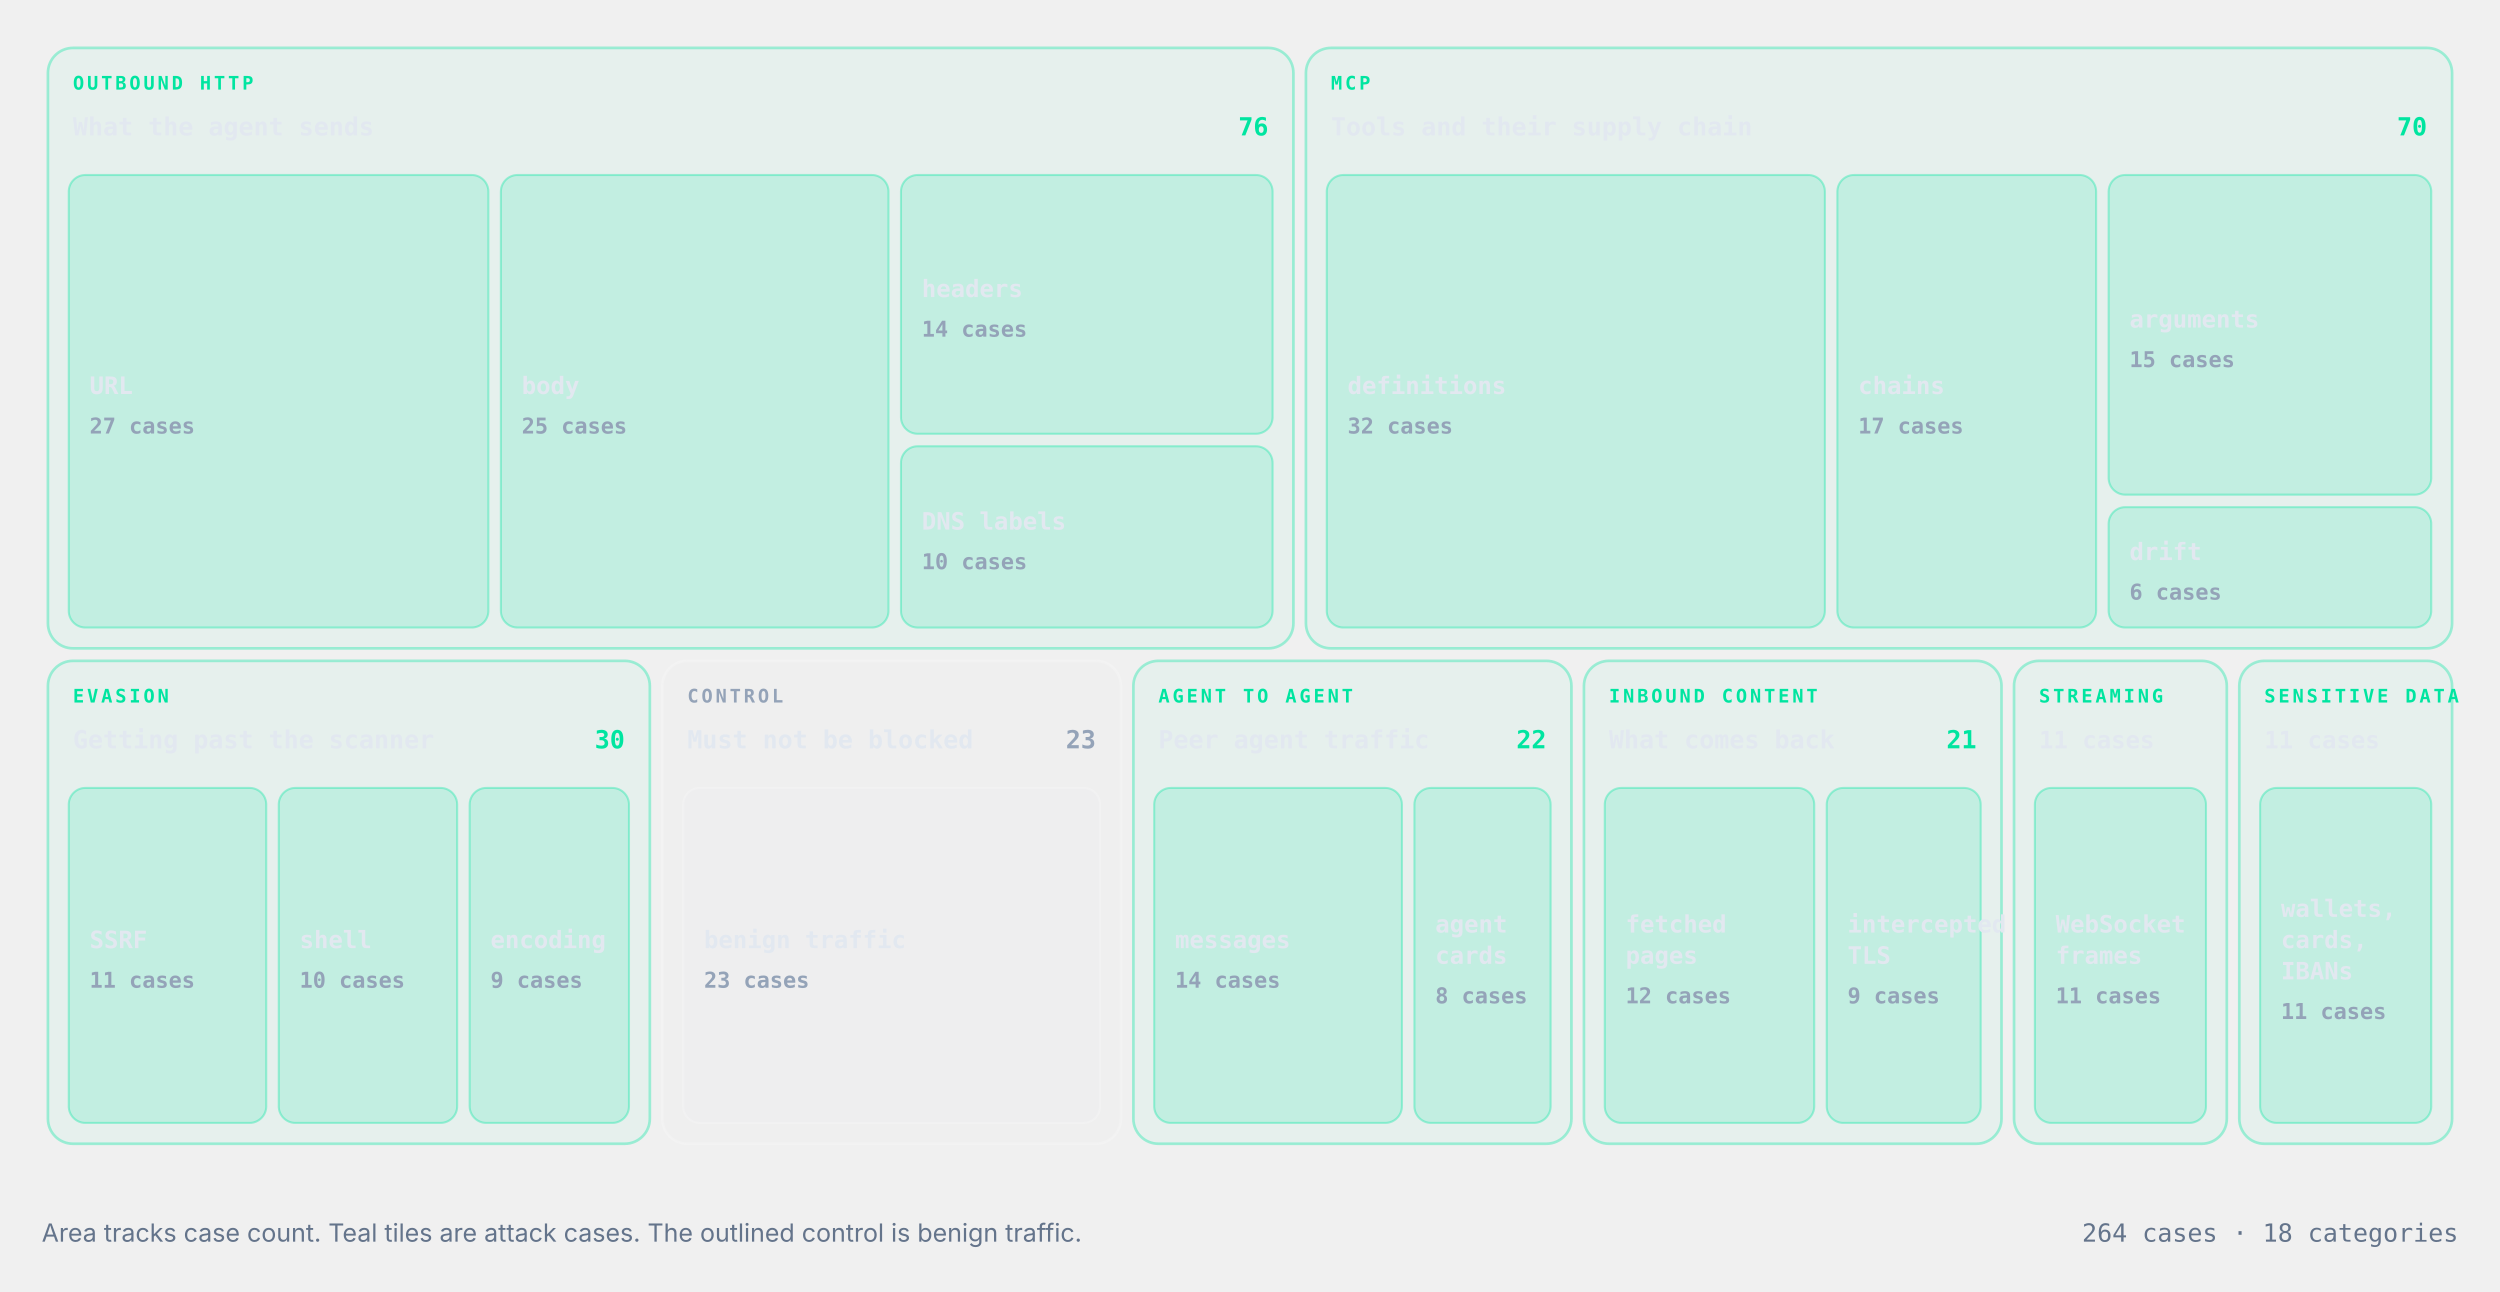
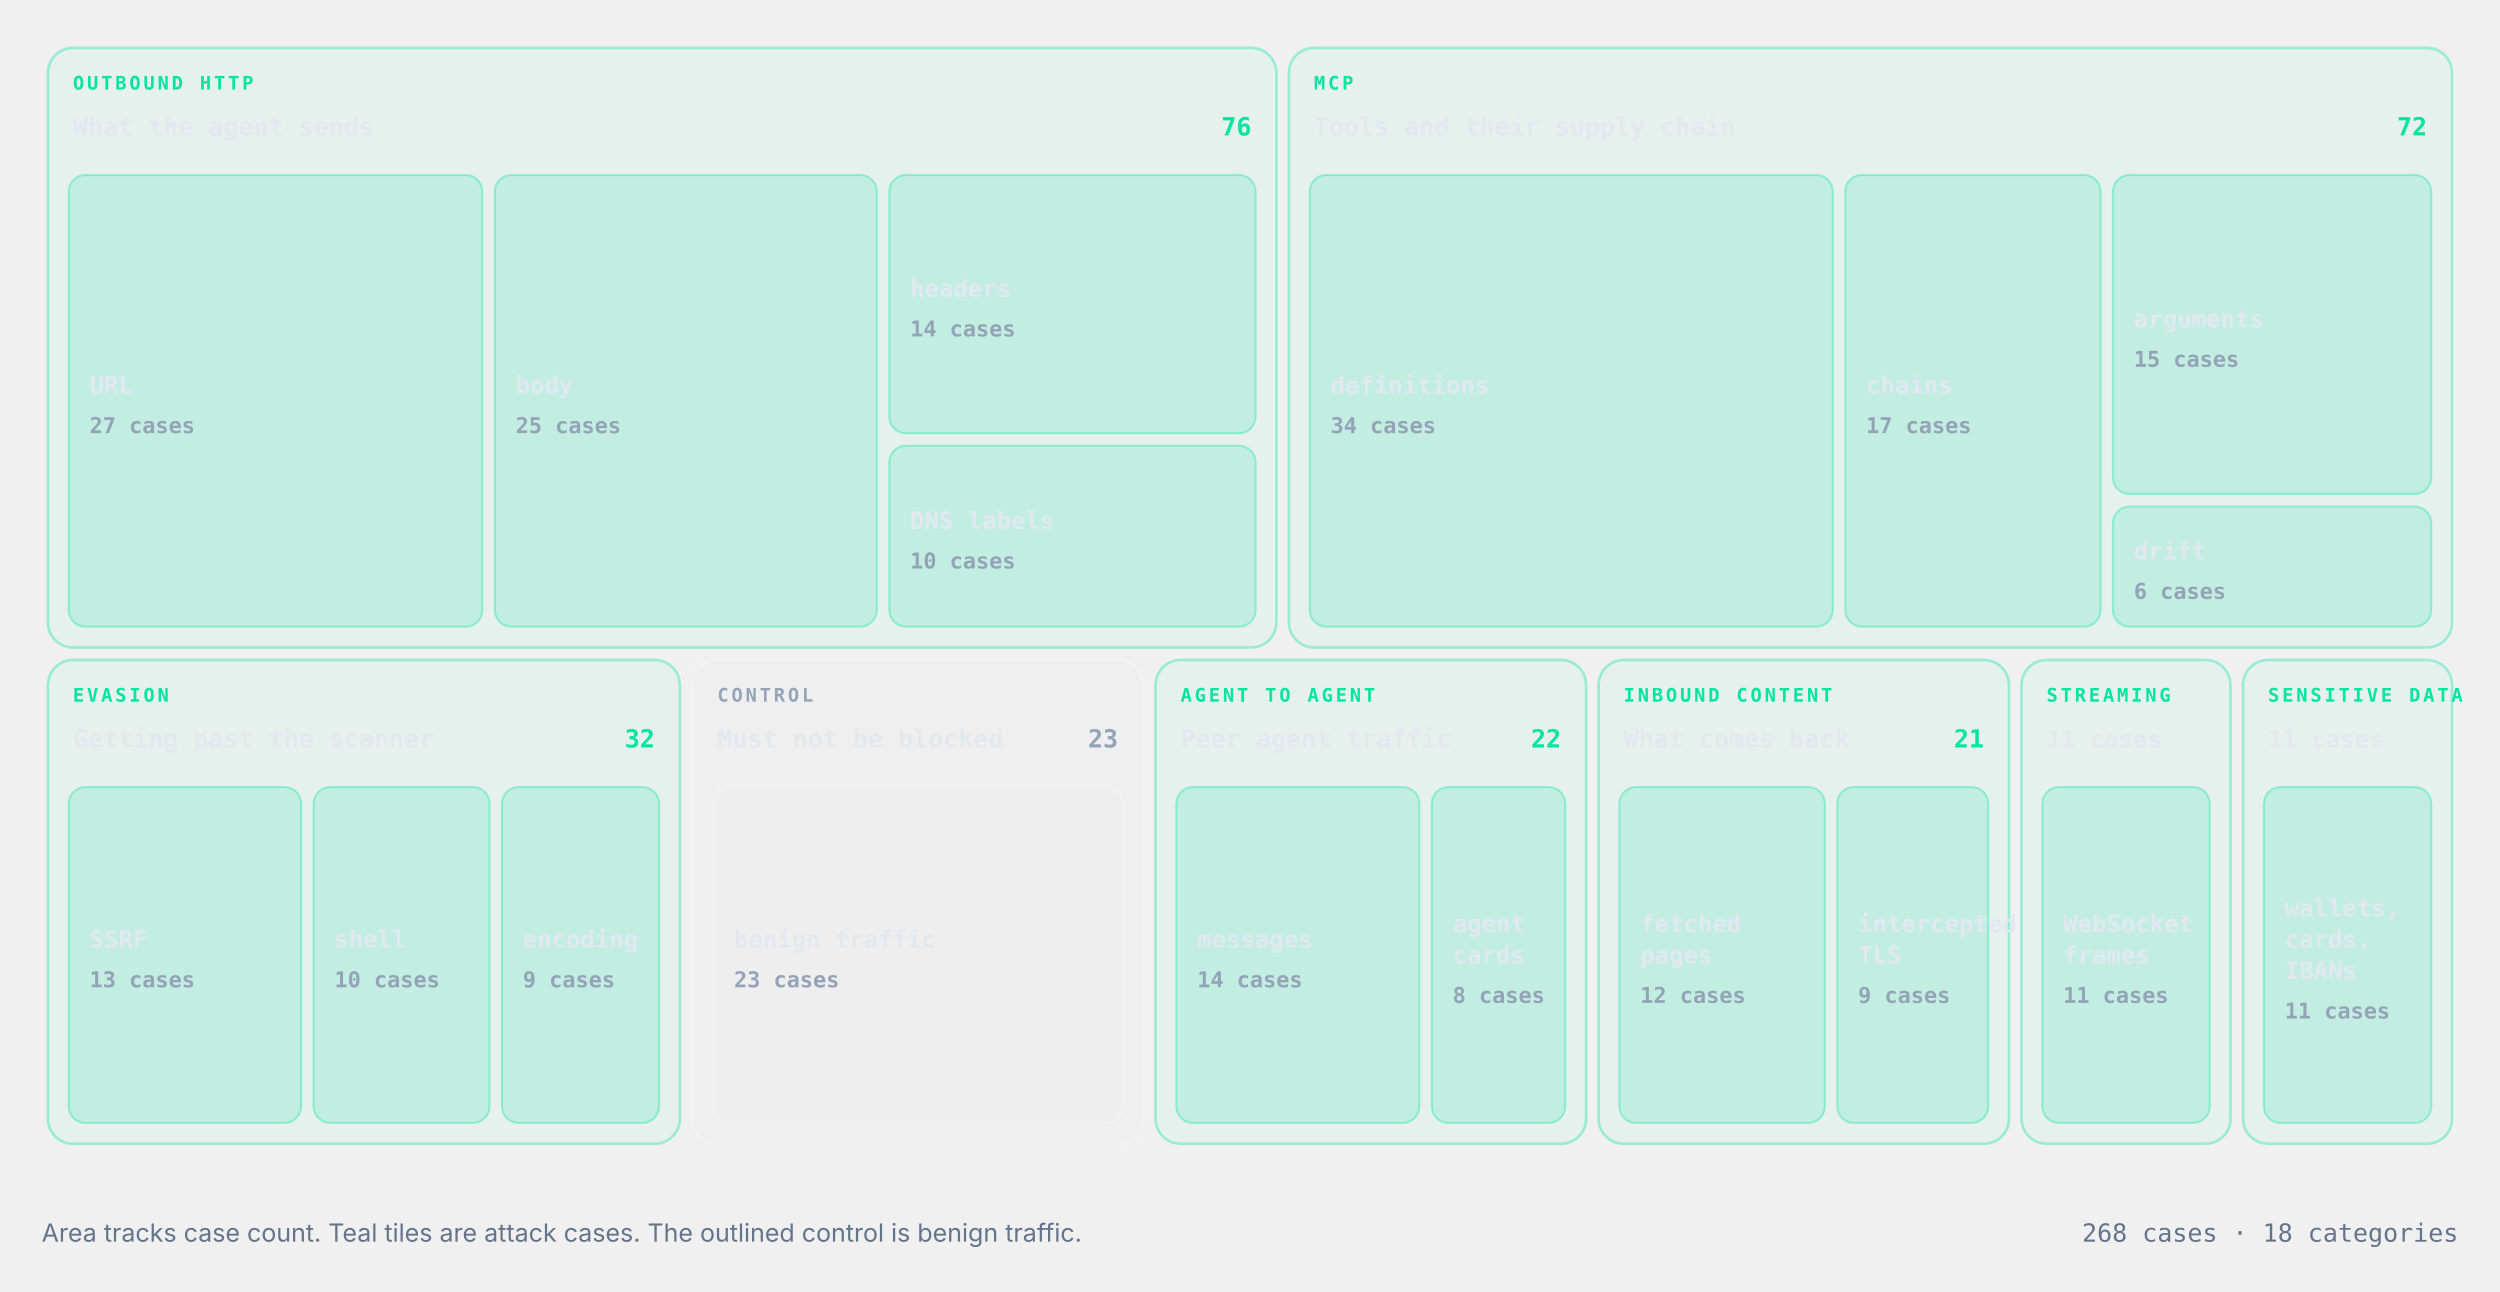
- <svg xmlns="http://www.w3.org/2000/svg" width="1200" height="620" viewBox="0 0 1200 620" role="img" aria-label="The corpus as a treemap where area is case count. Groups by attacked surface: What the agent sends 76 cases, What comes back 21 cases, Tools and their supply chain 70 cases, Peer agent traffic 22 cases, Long-lived connections 11 cases, Getting past the scanner 30 cases, High-value payloads 11 cases, Must not be blocked 23 cases. The benign control group is outlined because it is scored on the false-positive axis.">
-   <rect x="23" y="23" width="597.84" height="288.21" rx="12" fill="#00e5a0" fill-opacity="0.045" stroke="#00e5a0" stroke-opacity="0.35" stroke-width="1.3" data-role="coverage-group" data-group="outbound http" data-count="76" />
-   <rect x="33" y="84" width="201.42" height="217.21" rx="8" fill="#00e5a0" fill-opacity="0.16" stroke="#00e5a0" stroke-opacity="0.35" stroke-width="1" data-role="coverage-category" data-category="url" data-count="27" />
-   <text x="43" y="189.11" font-family="'JetBrains Mono', 'JetBrainsMono Nerd Font', 'Fira Code', ui-monospace, SFMono-Regular, Menlo, monospace" font-size="11.5" fill="#e2e8f0" font-weight="650">URL</text>
-   <text x="43" y="208.11" font-family="'JetBrains Mono', 'JetBrainsMono Nerd Font', 'Fira Code', ui-monospace, SFMono-Regular, Menlo, monospace" font-size="10.5" fill="#94a3b8" font-weight="600">27 cases</text>
-   <rect x="240.42" y="84" width="186.05" height="217.21" rx="8" fill="#00e5a0" fill-opacity="0.16" stroke="#00e5a0" stroke-opacity="0.35" stroke-width="1" data-role="coverage-category" data-category="request_body" data-count="25" />
-   <text x="250.42" y="189.11" font-family="'JetBrains Mono', 'JetBrainsMono Nerd Font', 'Fira Code', ui-monospace, SFMono-Regular, Menlo, monospace" font-size="11.5" fill="#e2e8f0" font-weight="650">body</text>
-   <text x="250.42" y="208.11" font-family="'JetBrains Mono', 'JetBrainsMono Nerd Font', 'Fira Code', ui-monospace, SFMono-Regular, Menlo, monospace" font-size="10.5" fill="#94a3b8" font-weight="600">25 cases</text>
-   <rect x="432.47" y="84" width="178.37" height="124.21" rx="8" fill="#00e5a0" fill-opacity="0.16" stroke="#00e5a0" stroke-opacity="0.35" stroke-width="1" data-role="coverage-category" data-category="headers" data-count="14" />
-   <text x="442.47" y="142.6" font-family="'JetBrains Mono', 'JetBrainsMono Nerd Font', 'Fira Code', ui-monospace, SFMono-Regular, Menlo, monospace" font-size="11.5" fill="#e2e8f0" font-weight="650">headers</text>
-   <text x="442.47" y="161.6" font-family="'JetBrains Mono', 'JetBrainsMono Nerd Font', 'Fira Code', ui-monospace, SFMono-Regular, Menlo, monospace" font-size="10.5" fill="#94a3b8" font-weight="600">14 cases</text>
-   <rect x="432.47" y="214.21" width="178.37" height="87.01" rx="8" fill="#00e5a0" fill-opacity="0.16" stroke="#00e5a0" stroke-opacity="0.35" stroke-width="1" data-role="coverage-category" data-category="hostname_exfiltration" data-count="10" />
-   <text x="442.47" y="254.21" font-family="'JetBrains Mono', 'JetBrainsMono Nerd Font', 'Fira Code', ui-monospace, SFMono-Regular, Menlo, monospace" font-size="11.5" fill="#e2e8f0" font-weight="650">DNS labels</text>
-   <text x="442.47" y="273.21" font-family="'JetBrains Mono', 'JetBrainsMono Nerd Font', 'Fira Code', ui-monospace, SFMono-Regular, Menlo, monospace" font-size="10.5" fill="#94a3b8" font-weight="600">10 cases</text>
+ <svg xmlns="http://www.w3.org/2000/svg" width="1200" height="620" viewBox="0 0 1200 620" role="img" aria-label="The corpus as a treemap where area is case count. Groups by attacked surface: What the agent sends 76 cases, What comes back 21 cases, Tools and their supply chain 72 cases, Peer agent traffic 22 cases, Long-lived connections 11 cases, Getting past the scanner 32 cases, High-value payloads 11 cases, Must not be blocked 23 cases. The benign control group is outlined because it is scored on the false-positive axis.">
+   <rect x="23" y="23" width="589.68" height="287.79" rx="12" fill="#00e5a0" fill-opacity="0.045" stroke="#00e5a0" stroke-opacity="0.35" stroke-width="1.3" data-role="coverage-group" data-group="outbound http" data-count="76" />
+   <rect x="33" y="84" width="198.52" height="216.79" rx="8" fill="#00e5a0" fill-opacity="0.16" stroke="#00e5a0" stroke-opacity="0.35" stroke-width="1" data-role="coverage-category" data-category="url" data-count="27" />
+   <text x="43" y="188.9" font-family="'JetBrains Mono', 'JetBrainsMono Nerd Font', 'Fira Code', ui-monospace, SFMono-Regular, Menlo, monospace" font-size="11.5" fill="#e2e8f0" font-weight="650">URL</text>
+   <text x="43" y="207.9" font-family="'JetBrains Mono', 'JetBrainsMono Nerd Font', 'Fira Code', ui-monospace, SFMono-Regular, Menlo, monospace" font-size="10.5" fill="#94a3b8" font-weight="600">27 cases</text>
+   <rect x="237.52" y="84" width="183.37" height="216.79" rx="8" fill="#00e5a0" fill-opacity="0.16" stroke="#00e5a0" stroke-opacity="0.35" stroke-width="1" data-role="coverage-category" data-category="request_body" data-count="25" />
+   <text x="247.52" y="188.9" font-family="'JetBrains Mono', 'JetBrainsMono Nerd Font', 'Fira Code', ui-monospace, SFMono-Regular, Menlo, monospace" font-size="11.5" fill="#e2e8f0" font-weight="650">body</text>
+   <text x="247.52" y="207.9" font-family="'JetBrains Mono', 'JetBrainsMono Nerd Font', 'Fira Code', ui-monospace, SFMono-Regular, Menlo, monospace" font-size="10.5" fill="#94a3b8" font-weight="600">25 cases</text>
+   <rect x="426.88" y="84" width="175.79" height="123.96" rx="8" fill="#00e5a0" fill-opacity="0.16" stroke="#00e5a0" stroke-opacity="0.35" stroke-width="1" data-role="coverage-category" data-category="headers" data-count="14" />
+   <text x="436.88" y="142.48" font-family="'JetBrains Mono', 'JetBrainsMono Nerd Font', 'Fira Code', ui-monospace, SFMono-Regular, Menlo, monospace" font-size="11.5" fill="#e2e8f0" font-weight="650">headers</text>
+   <text x="436.88" y="161.48" font-family="'JetBrains Mono', 'JetBrainsMono Nerd Font', 'Fira Code', ui-monospace, SFMono-Regular, Menlo, monospace" font-size="10.5" fill="#94a3b8" font-weight="600">14 cases</text>
+   <rect x="426.88" y="213.96" width="175.79" height="86.83" rx="8" fill="#00e5a0" fill-opacity="0.16" stroke="#00e5a0" stroke-opacity="0.35" stroke-width="1" data-role="coverage-category" data-category="hostname_exfiltration" data-count="10" />
+   <text x="436.88" y="253.88" font-family="'JetBrains Mono', 'JetBrainsMono Nerd Font', 'Fira Code', ui-monospace, SFMono-Regular, Menlo, monospace" font-size="11.5" fill="#e2e8f0" font-weight="650">DNS labels</text>
+   <text x="436.88" y="272.88" font-family="'JetBrains Mono', 'JetBrainsMono Nerd Font', 'Fira Code', ui-monospace, SFMono-Regular, Menlo, monospace" font-size="10.5" fill="#94a3b8" font-weight="600">10 cases</text>
  <text x="35" y="43" font-family="'JetBrains Mono', 'JetBrainsMono Nerd Font', 'Fira Code', ui-monospace, SFMono-Regular, Menlo, monospace" font-size="9" fill="#00e5a0" font-weight="600" letter-spacing="0.15em">OUTBOUND HTTP</text>
  <text x="35" y="65" font-family="'JetBrains Mono', 'JetBrainsMono Nerd Font', 'Fira Code', ui-monospace, SFMono-Regular, Menlo, monospace" font-size="12" fill="#e2e8f0" font-weight="700">What the agent sends</text>
-   <text x="608.84" y="65" font-family="'JetBrains Mono', 'JetBrainsMono Nerd Font', 'Fira Code', ui-monospace, SFMono-Regular, Menlo, monospace" font-size="12" fill="#00e5a0" font-weight="700" text-anchor="end">76</text>
-   <rect x="626.84" y="23" width="550.16" height="288.21" rx="12" fill="#00e5a0" fill-opacity="0.045" stroke="#00e5a0" stroke-opacity="0.35" stroke-width="1.3" data-role="coverage-group" data-group="mcp" data-count="70" />
-   <rect x="636.84" y="84" width="239.1" height="217.21" rx="8" fill="#00e5a0" fill-opacity="0.16" stroke="#00e5a0" stroke-opacity="0.35" stroke-width="1" data-role="coverage-category" data-category="mcp_tool" data-count="32" />
-   <text x="646.84" y="189.11" font-family="'JetBrains Mono', 'JetBrainsMono Nerd Font', 'Fira Code', ui-monospace, SFMono-Regular, Menlo, monospace" font-size="11.5" fill="#e2e8f0" font-weight="650">definitions</text>
-   <text x="646.84" y="208.11" font-family="'JetBrains Mono', 'JetBrainsMono Nerd Font', 'Fira Code', ui-monospace, SFMono-Regular, Menlo, monospace" font-size="10.5" fill="#94a3b8" font-weight="600">32 cases</text>
-   <rect x="881.94" y="84" width="124.21" height="217.21" rx="8" fill="#00e5a0" fill-opacity="0.16" stroke="#00e5a0" stroke-opacity="0.35" stroke-width="1" data-role="coverage-category" data-category="mcp_chain" data-count="17" />
-   <text x="891.94" y="189.11" font-family="'JetBrains Mono', 'JetBrainsMono Nerd Font', 'Fira Code', ui-monospace, SFMono-Regular, Menlo, monospace" font-size="11.5" fill="#e2e8f0" font-weight="650">chains</text>
-   <text x="891.94" y="208.11" font-family="'JetBrains Mono', 'JetBrainsMono Nerd Font', 'Fira Code', ui-monospace, SFMono-Regular, Menlo, monospace" font-size="10.5" fill="#94a3b8" font-weight="600">17 cases</text>
-   <rect x="1012.15" y="84" width="154.85" height="153.44" rx="8" fill="#00e5a0" fill-opacity="0.16" stroke="#00e5a0" stroke-opacity="0.35" stroke-width="1" data-role="coverage-category" data-category="mcp_input" data-count="15" />
-   <text x="1022.15" y="157.22" font-family="'JetBrains Mono', 'JetBrainsMono Nerd Font', 'Fira Code', ui-monospace, SFMono-Regular, Menlo, monospace" font-size="11.5" fill="#e2e8f0" font-weight="650">arguments</text>
-   <text x="1022.15" y="176.22" font-family="'JetBrains Mono', 'JetBrainsMono Nerd Font', 'Fira Code', ui-monospace, SFMono-Regular, Menlo, monospace" font-size="10.5" fill="#94a3b8" font-weight="600">15 cases</text>
-   <rect x="1012.15" y="243.44" width="154.85" height="57.77" rx="8" fill="#00e5a0" fill-opacity="0.16" stroke="#00e5a0" stroke-opacity="0.35" stroke-width="1" data-role="coverage-category" data-category="mcp_drift" data-count="6" />
-   <text x="1022.15" y="268.82" font-family="'JetBrains Mono', 'JetBrainsMono Nerd Font', 'Fira Code', ui-monospace, SFMono-Regular, Menlo, monospace" font-size="11.5" fill="#e2e8f0" font-weight="650">drift</text>
-   <text x="1022.15" y="287.82" font-family="'JetBrains Mono', 'JetBrainsMono Nerd Font', 'Fira Code', ui-monospace, SFMono-Regular, Menlo, monospace" font-size="10.5" fill="#94a3b8" font-weight="600">6 cases</text>
-   <text x="638.84" y="43" font-family="'JetBrains Mono', 'JetBrainsMono Nerd Font', 'Fira Code', ui-monospace, SFMono-Regular, Menlo, monospace" font-size="9" fill="#00e5a0" font-weight="600" letter-spacing="0.15em">MCP</text>
-   <text x="638.84" y="65" font-family="'JetBrains Mono', 'JetBrainsMono Nerd Font', 'Fira Code', ui-monospace, SFMono-Regular, Menlo, monospace" font-size="12" fill="#e2e8f0" font-weight="700">Tools and their supply chain</text>
-   <text x="1165" y="65" font-family="'JetBrains Mono', 'JetBrainsMono Nerd Font', 'Fira Code', ui-monospace, SFMono-Regular, Menlo, monospace" font-size="12" fill="#00e5a0" font-weight="700" text-anchor="end">70</text>
-   <rect x="23" y="317.21" width="288.92" height="231.79" rx="12" fill="#00e5a0" fill-opacity="0.045" stroke="#00e5a0" stroke-opacity="0.35" stroke-width="1.3" data-role="coverage-group" data-group="evasion" data-count="30" />
-   <rect x="33" y="378.21" width="94.8" height="160.79" rx="8" fill="#00e5a0" fill-opacity="0.16" stroke="#00e5a0" stroke-opacity="0.35" stroke-width="1" data-role="coverage-category" data-category="ssrf_bypass" data-count="11" />
-   <text x="43" y="455.11" font-family="'JetBrains Mono', 'JetBrainsMono Nerd Font', 'Fira Code', ui-monospace, SFMono-Regular, Menlo, monospace" font-size="11.5" fill="#e2e8f0" font-weight="650">SSRF</text>
-   <text x="43" y="474.11" font-family="'JetBrains Mono', 'JetBrainsMono Nerd Font', 'Fira Code', ui-monospace, SFMono-Regular, Menlo, monospace" font-size="10.5" fill="#94a3b8" font-weight="600">11 cases</text>
-   <rect x="133.8" y="378.21" width="85.64" height="160.79" rx="8" fill="#00e5a0" fill-opacity="0.16" stroke="#00e5a0" stroke-opacity="0.35" stroke-width="1" data-role="coverage-category" data-category="shell_obfuscation" data-count="10" />
-   <text x="143.8" y="455.11" font-family="'JetBrains Mono', 'JetBrainsMono Nerd Font', 'Fira Code', ui-monospace, SFMono-Regular, Menlo, monospace" font-size="11.5" fill="#e2e8f0" font-weight="650">shell</text>
-   <text x="143.8" y="474.11" font-family="'JetBrains Mono', 'JetBrainsMono Nerd Font', 'Fira Code', ui-monospace, SFMono-Regular, Menlo, monospace" font-size="10.5" fill="#94a3b8" font-weight="600">10 cases</text>
-   <rect x="225.44" y="378.21" width="76.47" height="160.79" rx="8" fill="#00e5a0" fill-opacity="0.16" stroke="#00e5a0" stroke-opacity="0.35" stroke-width="1" data-role="coverage-category" data-category="encoding_evasion" data-count="9" />
-   <text x="235.44" y="455.11" font-family="'JetBrains Mono', 'JetBrainsMono Nerd Font', 'Fira Code', ui-monospace, SFMono-Regular, Menlo, monospace" font-size="11.5" fill="#e2e8f0" font-weight="650">encoding</text>
-   <text x="235.44" y="474.11" font-family="'JetBrains Mono', 'JetBrainsMono Nerd Font', 'Fira Code', ui-monospace, SFMono-Regular, Menlo, monospace" font-size="10.5" fill="#94a3b8" font-weight="600">9 cases</text>
-   <text x="35" y="337.21" font-family="'JetBrains Mono', 'JetBrainsMono Nerd Font', 'Fira Code', ui-monospace, SFMono-Regular, Menlo, monospace" font-size="9" fill="#00e5a0" font-weight="600" letter-spacing="0.15em">EVASION</text>
-   <text x="35" y="359.21" font-family="'JetBrains Mono', 'JetBrainsMono Nerd Font', 'Fira Code', ui-monospace, SFMono-Regular, Menlo, monospace" font-size="12" fill="#e2e8f0" font-weight="700">Getting past the scanner</text>
-   <text x="299.92" y="359.21" font-family="'JetBrains Mono', 'JetBrainsMono Nerd Font', 'Fira Code', ui-monospace, SFMono-Regular, Menlo, monospace" font-size="12" fill="#00e5a0" font-weight="700" text-anchor="end">30</text>
-   <rect x="317.92" y="317.21" width="220.1" height="231.79" rx="12" fill="#e2e8f0" fill-opacity="0.02" stroke="#ffffff" stroke-opacity="0.18" stroke-width="1.3" data-role="coverage-group" data-group="control" data-count="23" />
-   <rect x="327.92" y="378.21" width="200.1" height="160.79" rx="8" fill="#e2e8f0" fill-opacity="0.025" stroke="#ffffff" stroke-opacity="0.18" stroke-width="1" data-role="coverage-category" data-category="false_positive" data-count="23" />
-   <text x="337.92" y="455.11" font-family="'JetBrains Mono', 'JetBrainsMono Nerd Font', 'Fira Code', ui-monospace, SFMono-Regular, Menlo, monospace" font-size="11.5" fill="#e2e8f0" font-weight="650">benign traffic</text>
-   <text x="337.92" y="474.11" font-family="'JetBrains Mono', 'JetBrainsMono Nerd Font', 'Fira Code', ui-monospace, SFMono-Regular, Menlo, monospace" font-size="10.5" fill="#94a3b8" font-weight="600">23 cases</text>
-   <text x="329.92" y="337.21" font-family="'JetBrains Mono', 'JetBrainsMono Nerd Font', 'Fira Code', ui-monospace, SFMono-Regular, Menlo, monospace" font-size="9" fill="#94a3b8" font-weight="600" letter-spacing="0.15em">CONTROL</text>
-   <text x="329.92" y="359.21" font-family="'JetBrains Mono', 'JetBrainsMono Nerd Font', 'Fira Code', ui-monospace, SFMono-Regular, Menlo, monospace" font-size="12" fill="#e2e8f0" font-weight="700">Must not be blocked</text>
-   <text x="526.02" y="359.21" font-family="'JetBrains Mono', 'JetBrainsMono Nerd Font', 'Fira Code', ui-monospace, SFMono-Regular, Menlo, monospace" font-size="12" fill="#94a3b8" font-weight="700" text-anchor="end">23</text>
-   <rect x="544.02" y="317.21" width="210.27" height="231.79" rx="12" fill="#00e5a0" fill-opacity="0.045" stroke="#00e5a0" stroke-opacity="0.35" stroke-width="1.3" data-role="coverage-group" data-group="agent to agent" data-count="22" />
-   <rect x="554.02" y="378.21" width="118.9" height="160.79" rx="8" fill="#00e5a0" fill-opacity="0.16" stroke="#00e5a0" stroke-opacity="0.35" stroke-width="1" data-role="coverage-category" data-category="a2a_message" data-count="14" />
-   <text x="564.02" y="455.11" font-family="'JetBrains Mono', 'JetBrainsMono Nerd Font', 'Fira Code', ui-monospace, SFMono-Regular, Menlo, monospace" font-size="11.5" fill="#e2e8f0" font-weight="650">messages</text>
-   <text x="564.02" y="474.11" font-family="'JetBrains Mono', 'JetBrainsMono Nerd Font', 'Fira Code', ui-monospace, SFMono-Regular, Menlo, monospace" font-size="10.5" fill="#94a3b8" font-weight="600">14 cases</text>
-   <rect x="678.92" y="378.21" width="65.37" height="160.79" rx="8" fill="#00e5a0" fill-opacity="0.16" stroke="#00e5a0" stroke-opacity="0.35" stroke-width="1" data-role="coverage-category" data-category="a2a_agent_card" data-count="8" />
-   <text x="688.92" y="447.61" font-family="'JetBrains Mono', 'JetBrainsMono Nerd Font', 'Fira Code', ui-monospace, SFMono-Regular, Menlo, monospace" font-size="11.5" fill="#e2e8f0" font-weight="650">agent</text>
-   <text x="688.92" y="462.61" font-family="'JetBrains Mono', 'JetBrainsMono Nerd Font', 'Fira Code', ui-monospace, SFMono-Regular, Menlo, monospace" font-size="11.5" fill="#e2e8f0" font-weight="650">cards</text>
-   <text x="688.92" y="481.61" font-family="'JetBrains Mono', 'JetBrainsMono Nerd Font', 'Fira Code', ui-monospace, SFMono-Regular, Menlo, monospace" font-size="10.5" fill="#94a3b8" font-weight="600">8 cases</text>
-   <text x="556.02" y="337.21" font-family="'JetBrains Mono', 'JetBrainsMono Nerd Font', 'Fira Code', ui-monospace, SFMono-Regular, Menlo, monospace" font-size="9" fill="#00e5a0" font-weight="600" letter-spacing="0.15em">AGENT TO AGENT</text>
-   <text x="556.02" y="359.21" font-family="'JetBrains Mono', 'JetBrainsMono Nerd Font', 'Fira Code', ui-monospace, SFMono-Regular, Menlo, monospace" font-size="12" fill="#e2e8f0" font-weight="700">Peer agent traffic</text>
-   <text x="742.29" y="359.21" font-family="'JetBrains Mono', 'JetBrainsMono Nerd Font', 'Fira Code', ui-monospace, SFMono-Regular, Menlo, monospace" font-size="12" fill="#00e5a0" font-weight="700" text-anchor="end">22</text>
-   <rect x="760.29" y="317.21" width="200.44" height="231.79" rx="12" fill="#00e5a0" fill-opacity="0.045" stroke="#00e5a0" stroke-opacity="0.35" stroke-width="1.3" data-role="coverage-group" data-group="inbound content" data-count="21" />
-   <rect x="770.29" y="378.21" width="100.54" height="160.79" rx="8" fill="#00e5a0" fill-opacity="0.16" stroke="#00e5a0" stroke-opacity="0.35" stroke-width="1" data-role="coverage-category" data-category="response_fetch" data-count="12" />
-   <text x="780.29" y="447.61" font-family="'JetBrains Mono', 'JetBrainsMono Nerd Font', 'Fira Code', ui-monospace, SFMono-Regular, Menlo, monospace" font-size="11.5" fill="#e2e8f0" font-weight="650">fetched</text>
-   <text x="780.29" y="462.61" font-family="'JetBrains Mono', 'JetBrainsMono Nerd Font', 'Fira Code', ui-monospace, SFMono-Regular, Menlo, monospace" font-size="11.5" fill="#e2e8f0" font-weight="650">pages</text>
-   <text x="780.29" y="481.61" font-family="'JetBrains Mono', 'JetBrainsMono Nerd Font', 'Fira Code', ui-monospace, SFMono-Regular, Menlo, monospace" font-size="10.5" fill="#94a3b8" font-weight="600">12 cases</text>
-   <rect x="876.83" y="378.21" width="73.9" height="160.79" rx="8" fill="#00e5a0" fill-opacity="0.16" stroke="#00e5a0" stroke-opacity="0.35" stroke-width="1" data-role="coverage-category" data-category="response_mitm" data-count="9" />
-   <text x="886.83" y="447.61" font-family="'JetBrains Mono', 'JetBrainsMono Nerd Font', 'Fira Code', ui-monospace, SFMono-Regular, Menlo, monospace" font-size="11.5" fill="#e2e8f0" font-weight="650">intercepted</text>
-   <text x="886.83" y="462.61" font-family="'JetBrains Mono', 'JetBrainsMono Nerd Font', 'Fira Code', ui-monospace, SFMono-Regular, Menlo, monospace" font-size="11.5" fill="#e2e8f0" font-weight="650">TLS</text>
-   <text x="886.83" y="481.61" font-family="'JetBrains Mono', 'JetBrainsMono Nerd Font', 'Fira Code', ui-monospace, SFMono-Regular, Menlo, monospace" font-size="10.5" fill="#94a3b8" font-weight="600">9 cases</text>
-   <text x="772.29" y="337.21" font-family="'JetBrains Mono', 'JetBrainsMono Nerd Font', 'Fira Code', ui-monospace, SFMono-Regular, Menlo, monospace" font-size="9" fill="#00e5a0" font-weight="600" letter-spacing="0.15em">INBOUND CONTENT</text>
-   <text x="772.29" y="359.21" font-family="'JetBrains Mono', 'JetBrainsMono Nerd Font', 'Fira Code', ui-monospace, SFMono-Regular, Menlo, monospace" font-size="12" fill="#e2e8f0" font-weight="700">What comes back</text>
-   <text x="948.73" y="359.21" font-family="'JetBrains Mono', 'JetBrainsMono Nerd Font', 'Fira Code', ui-monospace, SFMono-Regular, Menlo, monospace" font-size="12" fill="#00e5a0" font-weight="700" text-anchor="end">21</text>
-   <rect x="966.73" y="317.21" width="102.14" height="231.79" rx="12" fill="#00e5a0" fill-opacity="0.045" stroke="#00e5a0" stroke-opacity="0.35" stroke-width="1.3" data-role="coverage-group" data-group="streaming" data-count="11" />
-   <rect x="976.73" y="378.21" width="82.14" height="160.79" rx="8" fill="#00e5a0" fill-opacity="0.16" stroke="#00e5a0" stroke-opacity="0.35" stroke-width="1" data-role="coverage-category" data-category="websocket_dlp" data-count="11" />
-   <text x="986.73" y="447.61" font-family="'JetBrains Mono', 'JetBrainsMono Nerd Font', 'Fira Code', ui-monospace, SFMono-Regular, Menlo, monospace" font-size="11.5" fill="#e2e8f0" font-weight="650">WebSocket</text>
-   <text x="986.73" y="462.61" font-family="'JetBrains Mono', 'JetBrainsMono Nerd Font', 'Fira Code', ui-monospace, SFMono-Regular, Menlo, monospace" font-size="11.5" fill="#e2e8f0" font-weight="650">frames</text>
-   <text x="986.73" y="481.61" font-family="'JetBrains Mono', 'JetBrainsMono Nerd Font', 'Fira Code', ui-monospace, SFMono-Regular, Menlo, monospace" font-size="10.5" fill="#94a3b8" font-weight="600">11 cases</text>
-   <text x="978.73" y="337.21" font-family="'JetBrains Mono', 'JetBrainsMono Nerd Font', 'Fira Code', ui-monospace, SFMono-Regular, Menlo, monospace" font-size="9" fill="#00e5a0" font-weight="600" letter-spacing="0.15em">STREAMING</text>
-   <text x="978.73" y="359.21" font-family="'JetBrains Mono', 'JetBrainsMono Nerd Font', 'Fira Code', ui-monospace, SFMono-Regular, Menlo, monospace" font-size="11.5" fill="#e2e8f0" font-weight="700">11 cases</text>
-   <rect x="1074.86" y="317.21" width="102.14" height="231.79" rx="12" fill="#00e5a0" fill-opacity="0.045" stroke="#00e5a0" stroke-opacity="0.35" stroke-width="1.3" data-role="coverage-group" data-group="sensitive data" data-count="11" />
-   <rect x="1084.86" y="378.21" width="82.14" height="160.79" rx="8" fill="#00e5a0" fill-opacity="0.16" stroke="#00e5a0" stroke-opacity="0.35" stroke-width="1" data-role="coverage-category" data-category="crypto_financial" data-count="11" />
-   <text x="1094.86" y="440.11" font-family="'JetBrains Mono', 'JetBrainsMono Nerd Font', 'Fira Code', ui-monospace, SFMono-Regular, Menlo, monospace" font-size="11.5" fill="#e2e8f0" font-weight="650">wallets,</text>
-   <text x="1094.86" y="455.11" font-family="'JetBrains Mono', 'JetBrainsMono Nerd Font', 'Fira Code', ui-monospace, SFMono-Regular, Menlo, monospace" font-size="11.5" fill="#e2e8f0" font-weight="650">cards,</text>
-   <text x="1094.86" y="470.11" font-family="'JetBrains Mono', 'JetBrainsMono Nerd Font', 'Fira Code', ui-monospace, SFMono-Regular, Menlo, monospace" font-size="11.5" fill="#e2e8f0" font-weight="650">IBANs</text>
-   <text x="1094.86" y="489.11" font-family="'JetBrains Mono', 'JetBrainsMono Nerd Font', 'Fira Code', ui-monospace, SFMono-Regular, Menlo, monospace" font-size="10.5" fill="#94a3b8" font-weight="600">11 cases</text>
-   <text x="1086.86" y="337.21" font-family="'JetBrains Mono', 'JetBrainsMono Nerd Font', 'Fira Code', ui-monospace, SFMono-Regular, Menlo, monospace" font-size="9" fill="#00e5a0" font-weight="600" letter-spacing="0.15em">SENSITIVE DATA</text>
-   <text x="1086.86" y="359.21" font-family="'JetBrains Mono', 'JetBrainsMono Nerd Font', 'Fira Code', ui-monospace, SFMono-Regular, Menlo, monospace" font-size="11.5" fill="#e2e8f0" font-weight="700">11 cases</text>
+   <text x="600.68" y="65" font-family="'JetBrains Mono', 'JetBrainsMono Nerd Font', 'Fira Code', ui-monospace, SFMono-Regular, Menlo, monospace" font-size="12" fill="#00e5a0" font-weight="700" text-anchor="end">76</text>
+   <rect x="618.68" y="23" width="558.32" height="287.79" rx="12" fill="#00e5a0" fill-opacity="0.045" stroke="#00e5a0" stroke-opacity="0.35" stroke-width="1.3" data-role="coverage-group" data-group="mcp" data-count="72" />
+   <rect x="628.68" y="84" width="251.04" height="216.79" rx="8" fill="#00e5a0" fill-opacity="0.16" stroke="#00e5a0" stroke-opacity="0.35" stroke-width="1" data-role="coverage-category" data-category="mcp_tool" data-count="34" />
+   <text x="638.68" y="188.9" font-family="'JetBrains Mono', 'JetBrainsMono Nerd Font', 'Fira Code', ui-monospace, SFMono-Regular, Menlo, monospace" font-size="11.5" fill="#e2e8f0" font-weight="650">definitions</text>
+   <text x="638.68" y="207.9" font-family="'JetBrains Mono', 'JetBrainsMono Nerd Font', 'Fira Code', ui-monospace, SFMono-Regular, Menlo, monospace" font-size="10.5" fill="#94a3b8" font-weight="600">34 cases</text>
+   <rect x="885.72" y="84" width="122.52" height="216.79" rx="8" fill="#00e5a0" fill-opacity="0.16" stroke="#00e5a0" stroke-opacity="0.35" stroke-width="1" data-role="coverage-category" data-category="mcp_chain" data-count="17" />
+   <text x="895.72" y="188.9" font-family="'JetBrains Mono', 'JetBrainsMono Nerd Font', 'Fira Code', ui-monospace, SFMono-Regular, Menlo, monospace" font-size="11.5" fill="#e2e8f0" font-weight="650">chains</text>
+   <text x="895.72" y="207.9" font-family="'JetBrains Mono', 'JetBrainsMono Nerd Font', 'Fira Code', ui-monospace, SFMono-Regular, Menlo, monospace" font-size="10.5" fill="#94a3b8" font-weight="600">17 cases</text>
+   <rect x="1014.24" y="84" width="152.76" height="153.14" rx="8" fill="#00e5a0" fill-opacity="0.16" stroke="#00e5a0" stroke-opacity="0.35" stroke-width="1" data-role="coverage-category" data-category="mcp_input" data-count="15" />
+   <text x="1024.24" y="157.07" font-family="'JetBrains Mono', 'JetBrainsMono Nerd Font', 'Fira Code', ui-monospace, SFMono-Regular, Menlo, monospace" font-size="11.5" fill="#e2e8f0" font-weight="650">arguments</text>
+   <text x="1024.24" y="176.07" font-family="'JetBrains Mono', 'JetBrainsMono Nerd Font', 'Fira Code', ui-monospace, SFMono-Regular, Menlo, monospace" font-size="10.5" fill="#94a3b8" font-weight="600">15 cases</text>
+   <rect x="1014.24" y="243.14" width="152.76" height="57.65" rx="8" fill="#00e5a0" fill-opacity="0.16" stroke="#00e5a0" stroke-opacity="0.35" stroke-width="1" data-role="coverage-category" data-category="mcp_drift" data-count="6" />
+   <text x="1024.24" y="268.46" font-family="'JetBrains Mono', 'JetBrainsMono Nerd Font', 'Fira Code', ui-monospace, SFMono-Regular, Menlo, monospace" font-size="11.5" fill="#e2e8f0" font-weight="650">drift</text>
+   <text x="1024.24" y="287.46" font-family="'JetBrains Mono', 'JetBrainsMono Nerd Font', 'Fira Code', ui-monospace, SFMono-Regular, Menlo, monospace" font-size="10.5" fill="#94a3b8" font-weight="600">6 cases</text>
+   <text x="630.68" y="43" font-family="'JetBrains Mono', 'JetBrainsMono Nerd Font', 'Fira Code', ui-monospace, SFMono-Regular, Menlo, monospace" font-size="9" fill="#00e5a0" font-weight="600" letter-spacing="0.15em">MCP</text>
+   <text x="630.68" y="65" font-family="'JetBrains Mono', 'JetBrainsMono Nerd Font', 'Fira Code', ui-monospace, SFMono-Regular, Menlo, monospace" font-size="12" fill="#e2e8f0" font-weight="700">Tools and their supply chain</text>
+   <text x="1165" y="65" font-family="'JetBrains Mono', 'JetBrainsMono Nerd Font', 'Fira Code', ui-monospace, SFMono-Regular, Menlo, monospace" font-size="12" fill="#00e5a0" font-weight="700" text-anchor="end">72</text>
+   <rect x="23" y="316.79" width="303.33" height="232.21" rx="12" fill="#00e5a0" fill-opacity="0.045" stroke="#00e5a0" stroke-opacity="0.35" stroke-width="1.3" data-role="coverage-group" data-group="evasion" data-count="32" />
+   <rect x="33" y="377.79" width="111.54" height="161.21" rx="8" fill="#00e5a0" fill-opacity="0.16" stroke="#00e5a0" stroke-opacity="0.35" stroke-width="1" data-role="coverage-category" data-category="ssrf_bypass" data-count="13" />
+   <text x="43" y="454.9" font-family="'JetBrains Mono', 'JetBrainsMono Nerd Font', 'Fira Code', ui-monospace, SFMono-Regular, Menlo, monospace" font-size="11.5" fill="#e2e8f0" font-weight="650">SSRF</text>
+   <text x="43" y="473.9" font-family="'JetBrains Mono', 'JetBrainsMono Nerd Font', 'Fira Code', ui-monospace, SFMono-Regular, Menlo, monospace" font-size="10.5" fill="#94a3b8" font-weight="600">13 cases</text>
+   <rect x="150.54" y="377.79" width="84.42" height="161.21" rx="8" fill="#00e5a0" fill-opacity="0.16" stroke="#00e5a0" stroke-opacity="0.35" stroke-width="1" data-role="coverage-category" data-category="shell_obfuscation" data-count="10" />
+   <text x="160.54" y="454.9" font-family="'JetBrains Mono', 'JetBrainsMono Nerd Font', 'Fira Code', ui-monospace, SFMono-Regular, Menlo, monospace" font-size="11.5" fill="#e2e8f0" font-weight="650">shell</text>
+   <text x="160.54" y="473.9" font-family="'JetBrains Mono', 'JetBrainsMono Nerd Font', 'Fira Code', ui-monospace, SFMono-Regular, Menlo, monospace" font-size="10.5" fill="#94a3b8" font-weight="600">10 cases</text>
+   <rect x="240.96" y="377.79" width="75.38" height="161.21" rx="8" fill="#00e5a0" fill-opacity="0.16" stroke="#00e5a0" stroke-opacity="0.35" stroke-width="1" data-role="coverage-category" data-category="encoding_evasion" data-count="9" />
+   <text x="250.96" y="454.9" font-family="'JetBrains Mono', 'JetBrainsMono Nerd Font', 'Fira Code', ui-monospace, SFMono-Regular, Menlo, monospace" font-size="11.5" fill="#e2e8f0" font-weight="650">encoding</text>
+   <text x="250.96" y="473.9" font-family="'JetBrains Mono', 'JetBrainsMono Nerd Font', 'Fira Code', ui-monospace, SFMono-Regular, Menlo, monospace" font-size="10.5" fill="#94a3b8" font-weight="600">9 cases</text>
+   <text x="35" y="336.79" font-family="'JetBrains Mono', 'JetBrainsMono Nerd Font', 'Fira Code', ui-monospace, SFMono-Regular, Menlo, monospace" font-size="9" fill="#00e5a0" font-weight="600" letter-spacing="0.15em">EVASION</text>
+   <text x="35" y="358.79" font-family="'JetBrains Mono', 'JetBrainsMono Nerd Font', 'Fira Code', ui-monospace, SFMono-Regular, Menlo, monospace" font-size="12" fill="#e2e8f0" font-weight="700">Getting past the scanner</text>
+   <text x="314.33" y="358.79" font-family="'JetBrains Mono', 'JetBrainsMono Nerd Font', 'Fira Code', ui-monospace, SFMono-Regular, Menlo, monospace" font-size="12" fill="#00e5a0" font-weight="700" text-anchor="end">32</text>
+   <rect x="332.33" y="316.79" width="216.33" height="232.21" rx="12" fill="#e2e8f0" fill-opacity="0.02" stroke="#ffffff" stroke-opacity="0.18" stroke-width="1.3" data-role="coverage-group" data-group="control" data-count="23" />
+   <rect x="342.33" y="377.79" width="196.33" height="161.21" rx="8" fill="#e2e8f0" fill-opacity="0.025" stroke="#ffffff" stroke-opacity="0.18" stroke-width="1" data-role="coverage-category" data-category="false_positive" data-count="23" />
+   <text x="352.33" y="454.9" font-family="'JetBrains Mono', 'JetBrainsMono Nerd Font', 'Fira Code', ui-monospace, SFMono-Regular, Menlo, monospace" font-size="11.5" fill="#e2e8f0" font-weight="650">benign traffic</text>
+   <text x="352.33" y="473.9" font-family="'JetBrains Mono', 'JetBrainsMono Nerd Font', 'Fira Code', ui-monospace, SFMono-Regular, Menlo, monospace" font-size="10.5" fill="#94a3b8" font-weight="600">23 cases</text>
+   <text x="344.33" y="336.79" font-family="'JetBrains Mono', 'JetBrainsMono Nerd Font', 'Fira Code', ui-monospace, SFMono-Regular, Menlo, monospace" font-size="9" fill="#94a3b8" font-weight="600" letter-spacing="0.15em">CONTROL</text>
+   <text x="344.33" y="358.79" font-family="'JetBrains Mono', 'JetBrainsMono Nerd Font', 'Fira Code', ui-monospace, SFMono-Regular, Menlo, monospace" font-size="12" fill="#e2e8f0" font-weight="700">Must not be blocked</text>
+   <text x="536.67" y="358.79" font-family="'JetBrains Mono', 'JetBrainsMono Nerd Font', 'Fira Code', ui-monospace, SFMono-Regular, Menlo, monospace" font-size="12" fill="#94a3b8" font-weight="700" text-anchor="end">23</text>
+   <rect x="554.67" y="316.79" width="206.67" height="232.21" rx="12" fill="#00e5a0" fill-opacity="0.045" stroke="#00e5a0" stroke-opacity="0.35" stroke-width="1.3" data-role="coverage-group" data-group="agent to agent" data-count="22" />
+   <rect x="564.67" y="377.79" width="116.61" height="161.21" rx="8" fill="#00e5a0" fill-opacity="0.16" stroke="#00e5a0" stroke-opacity="0.35" stroke-width="1" data-role="coverage-category" data-category="a2a_message" data-count="14" />
+   <text x="574.67" y="454.9" font-family="'JetBrains Mono', 'JetBrainsMono Nerd Font', 'Fira Code', ui-monospace, SFMono-Regular, Menlo, monospace" font-size="11.5" fill="#e2e8f0" font-weight="650">messages</text>
+   <text x="574.67" y="473.9" font-family="'JetBrains Mono', 'JetBrainsMono Nerd Font', 'Fira Code', ui-monospace, SFMono-Regular, Menlo, monospace" font-size="10.5" fill="#94a3b8" font-weight="600">14 cases</text>
+   <rect x="687.27" y="377.79" width="64.06" height="161.21" rx="8" fill="#00e5a0" fill-opacity="0.16" stroke="#00e5a0" stroke-opacity="0.35" stroke-width="1" data-role="coverage-category" data-category="a2a_agent_card" data-count="8" />
+   <text x="697.27" y="447.4" font-family="'JetBrains Mono', 'JetBrainsMono Nerd Font', 'Fira Code', ui-monospace, SFMono-Regular, Menlo, monospace" font-size="11.5" fill="#e2e8f0" font-weight="650">agent</text>
+   <text x="697.27" y="462.4" font-family="'JetBrains Mono', 'JetBrainsMono Nerd Font', 'Fira Code', ui-monospace, SFMono-Regular, Menlo, monospace" font-size="11.5" fill="#e2e8f0" font-weight="650">cards</text>
+   <text x="697.27" y="481.4" font-family="'JetBrains Mono', 'JetBrainsMono Nerd Font', 'Fira Code', ui-monospace, SFMono-Regular, Menlo, monospace" font-size="10.5" fill="#94a3b8" font-weight="600">8 cases</text>
+   <text x="566.67" y="336.79" font-family="'JetBrains Mono', 'JetBrainsMono Nerd Font', 'Fira Code', ui-monospace, SFMono-Regular, Menlo, monospace" font-size="9" fill="#00e5a0" font-weight="600" letter-spacing="0.15em">AGENT TO AGENT</text>
+   <text x="566.67" y="358.79" font-family="'JetBrains Mono', 'JetBrainsMono Nerd Font', 'Fira Code', ui-monospace, SFMono-Regular, Menlo, monospace" font-size="12" fill="#e2e8f0" font-weight="700">Peer agent traffic</text>
+   <text x="749.33" y="358.79" font-family="'JetBrains Mono', 'JetBrainsMono Nerd Font', 'Fira Code', ui-monospace, SFMono-Regular, Menlo, monospace" font-size="12" fill="#00e5a0" font-weight="700" text-anchor="end">22</text>
+   <rect x="767.33" y="316.79" width="197" height="232.21" rx="12" fill="#00e5a0" fill-opacity="0.045" stroke="#00e5a0" stroke-opacity="0.35" stroke-width="1.3" data-role="coverage-group" data-group="inbound content" data-count="21" />
+   <rect x="777.33" y="377.79" width="98.57" height="161.21" rx="8" fill="#00e5a0" fill-opacity="0.16" stroke="#00e5a0" stroke-opacity="0.35" stroke-width="1" data-role="coverage-category" data-category="response_fetch" data-count="12" />
+   <text x="787.33" y="447.4" font-family="'JetBrains Mono', 'JetBrainsMono Nerd Font', 'Fira Code', ui-monospace, SFMono-Regular, Menlo, monospace" font-size="11.5" fill="#e2e8f0" font-weight="650">fetched</text>
+   <text x="787.33" y="462.4" font-family="'JetBrains Mono', 'JetBrainsMono Nerd Font', 'Fira Code', ui-monospace, SFMono-Regular, Menlo, monospace" font-size="11.5" fill="#e2e8f0" font-weight="650">pages</text>
+   <text x="787.33" y="481.4" font-family="'JetBrains Mono', 'JetBrainsMono Nerd Font', 'Fira Code', ui-monospace, SFMono-Regular, Menlo, monospace" font-size="10.5" fill="#94a3b8" font-weight="600">12 cases</text>
+   <rect x="881.9" y="377.79" width="72.43" height="161.21" rx="8" fill="#00e5a0" fill-opacity="0.16" stroke="#00e5a0" stroke-opacity="0.35" stroke-width="1" data-role="coverage-category" data-category="response_mitm" data-count="9" />
+   <text x="891.9" y="447.4" font-family="'JetBrains Mono', 'JetBrainsMono Nerd Font', 'Fira Code', ui-monospace, SFMono-Regular, Menlo, monospace" font-size="11.5" fill="#e2e8f0" font-weight="650">intercepted</text>
+   <text x="891.9" y="462.4" font-family="'JetBrains Mono', 'JetBrainsMono Nerd Font', 'Fira Code', ui-monospace, SFMono-Regular, Menlo, monospace" font-size="11.5" fill="#e2e8f0" font-weight="650">TLS</text>
+   <text x="891.9" y="481.4" font-family="'JetBrains Mono', 'JetBrainsMono Nerd Font', 'Fira Code', ui-monospace, SFMono-Regular, Menlo, monospace" font-size="10.5" fill="#94a3b8" font-weight="600">9 cases</text>
+   <text x="779.33" y="336.79" font-family="'JetBrains Mono', 'JetBrainsMono Nerd Font', 'Fira Code', ui-monospace, SFMono-Regular, Menlo, monospace" font-size="9" fill="#00e5a0" font-weight="600" letter-spacing="0.15em">INBOUND CONTENT</text>
+   <text x="779.33" y="358.79" font-family="'JetBrains Mono', 'JetBrainsMono Nerd Font', 'Fira Code', ui-monospace, SFMono-Regular, Menlo, monospace" font-size="12" fill="#e2e8f0" font-weight="700">What comes back</text>
+   <text x="952.33" y="358.79" font-family="'JetBrains Mono', 'JetBrainsMono Nerd Font', 'Fira Code', ui-monospace, SFMono-Regular, Menlo, monospace" font-size="12" fill="#00e5a0" font-weight="700" text-anchor="end">21</text>
+   <rect x="970.33" y="316.79" width="100.33" height="232.21" rx="12" fill="#00e5a0" fill-opacity="0.045" stroke="#00e5a0" stroke-opacity="0.35" stroke-width="1.3" data-role="coverage-group" data-group="streaming" data-count="11" />
+   <rect x="980.33" y="377.79" width="80.33" height="161.21" rx="8" fill="#00e5a0" fill-opacity="0.16" stroke="#00e5a0" stroke-opacity="0.35" stroke-width="1" data-role="coverage-category" data-category="websocket_dlp" data-count="11" />
+   <text x="990.33" y="447.4" font-family="'JetBrains Mono', 'JetBrainsMono Nerd Font', 'Fira Code', ui-monospace, SFMono-Regular, Menlo, monospace" font-size="11.5" fill="#e2e8f0" font-weight="650">WebSocket</text>
+   <text x="990.33" y="462.4" font-family="'JetBrains Mono', 'JetBrainsMono Nerd Font', 'Fira Code', ui-monospace, SFMono-Regular, Menlo, monospace" font-size="11.5" fill="#e2e8f0" font-weight="650">frames</text>
+   <text x="990.33" y="481.4" font-family="'JetBrains Mono', 'JetBrainsMono Nerd Font', 'Fira Code', ui-monospace, SFMono-Regular, Menlo, monospace" font-size="10.5" fill="#94a3b8" font-weight="600">11 cases</text>
+   <text x="982.33" y="336.79" font-family="'JetBrains Mono', 'JetBrainsMono Nerd Font', 'Fira Code', ui-monospace, SFMono-Regular, Menlo, monospace" font-size="9" fill="#00e5a0" font-weight="600" letter-spacing="0.15em">STREAMING</text>
+   <text x="982.33" y="358.79" font-family="'JetBrains Mono', 'JetBrainsMono Nerd Font', 'Fira Code', ui-monospace, SFMono-Regular, Menlo, monospace" font-size="11.5" fill="#e2e8f0" font-weight="700">11 cases</text>
+   <rect x="1076.67" y="316.79" width="100.33" height="232.21" rx="12" fill="#00e5a0" fill-opacity="0.045" stroke="#00e5a0" stroke-opacity="0.35" stroke-width="1.3" data-role="coverage-group" data-group="sensitive data" data-count="11" />
+   <rect x="1086.67" y="377.79" width="80.33" height="161.21" rx="8" fill="#00e5a0" fill-opacity="0.16" stroke="#00e5a0" stroke-opacity="0.35" stroke-width="1" data-role="coverage-category" data-category="crypto_financial" data-count="11" />
+   <text x="1096.67" y="439.9" font-family="'JetBrains Mono', 'JetBrainsMono Nerd Font', 'Fira Code', ui-monospace, SFMono-Regular, Menlo, monospace" font-size="11.5" fill="#e2e8f0" font-weight="650">wallets,</text>
+   <text x="1096.67" y="454.9" font-family="'JetBrains Mono', 'JetBrainsMono Nerd Font', 'Fira Code', ui-monospace, SFMono-Regular, Menlo, monospace" font-size="11.5" fill="#e2e8f0" font-weight="650">cards,</text>
+   <text x="1096.67" y="469.9" font-family="'JetBrains Mono', 'JetBrainsMono Nerd Font', 'Fira Code', ui-monospace, SFMono-Regular, Menlo, monospace" font-size="11.5" fill="#e2e8f0" font-weight="650">IBANs</text>
+   <text x="1096.67" y="488.9" font-family="'JetBrains Mono', 'JetBrainsMono Nerd Font', 'Fira Code', ui-monospace, SFMono-Regular, Menlo, monospace" font-size="10.5" fill="#94a3b8" font-weight="600">11 cases</text>
+   <text x="1088.67" y="336.79" font-family="'JetBrains Mono', 'JetBrainsMono Nerd Font', 'Fira Code', ui-monospace, SFMono-Regular, Menlo, monospace" font-size="9" fill="#00e5a0" font-weight="600" letter-spacing="0.15em">SENSITIVE DATA</text>
+   <text x="1088.67" y="358.79" font-family="'JetBrains Mono', 'JetBrainsMono Nerd Font', 'Fira Code', ui-monospace, SFMono-Regular, Menlo, monospace" font-size="11.5" fill="#e2e8f0" font-weight="700">11 cases</text>
  <text x="20" y="596" font-family="Inter, system-ui, -apple-system, 'Segoe UI', Roboto, Helvetica, Arial, sans-serif" font-size="12" fill="#64748b">Area tracks case count. Teal tiles are attack cases. The outlined control is benign traffic.</text>
-   <text x="1180" y="596" font-family="'JetBrains Mono', 'JetBrainsMono Nerd Font', 'Fira Code', ui-monospace, SFMono-Regular, Menlo, monospace" font-size="12" fill="#64748b" text-anchor="end">264 cases · 18 categories</text>
+   <text x="1180" y="596" font-family="'JetBrains Mono', 'JetBrainsMono Nerd Font', 'Fira Code', ui-monospace, SFMono-Regular, Menlo, monospace" font-size="12" fill="#64748b" text-anchor="end">268 cases · 18 categories</text>
</svg>
